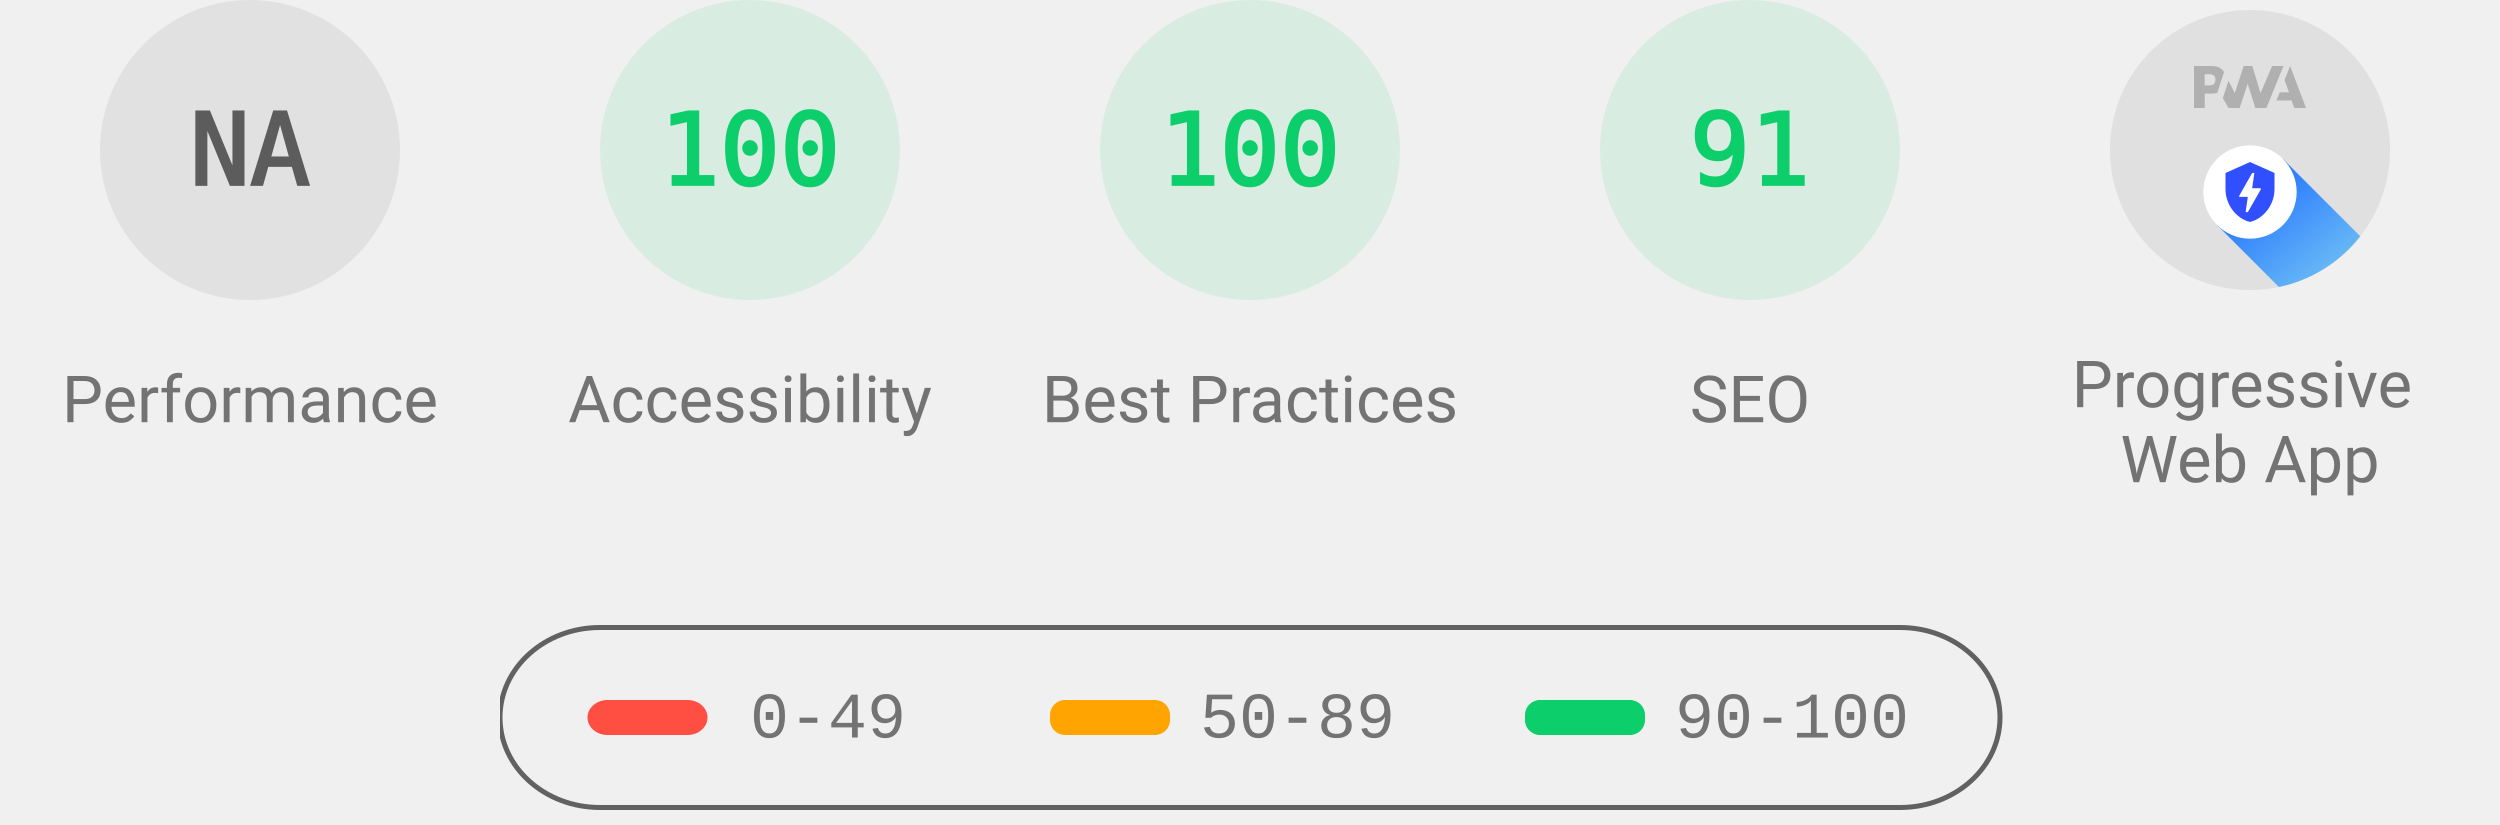
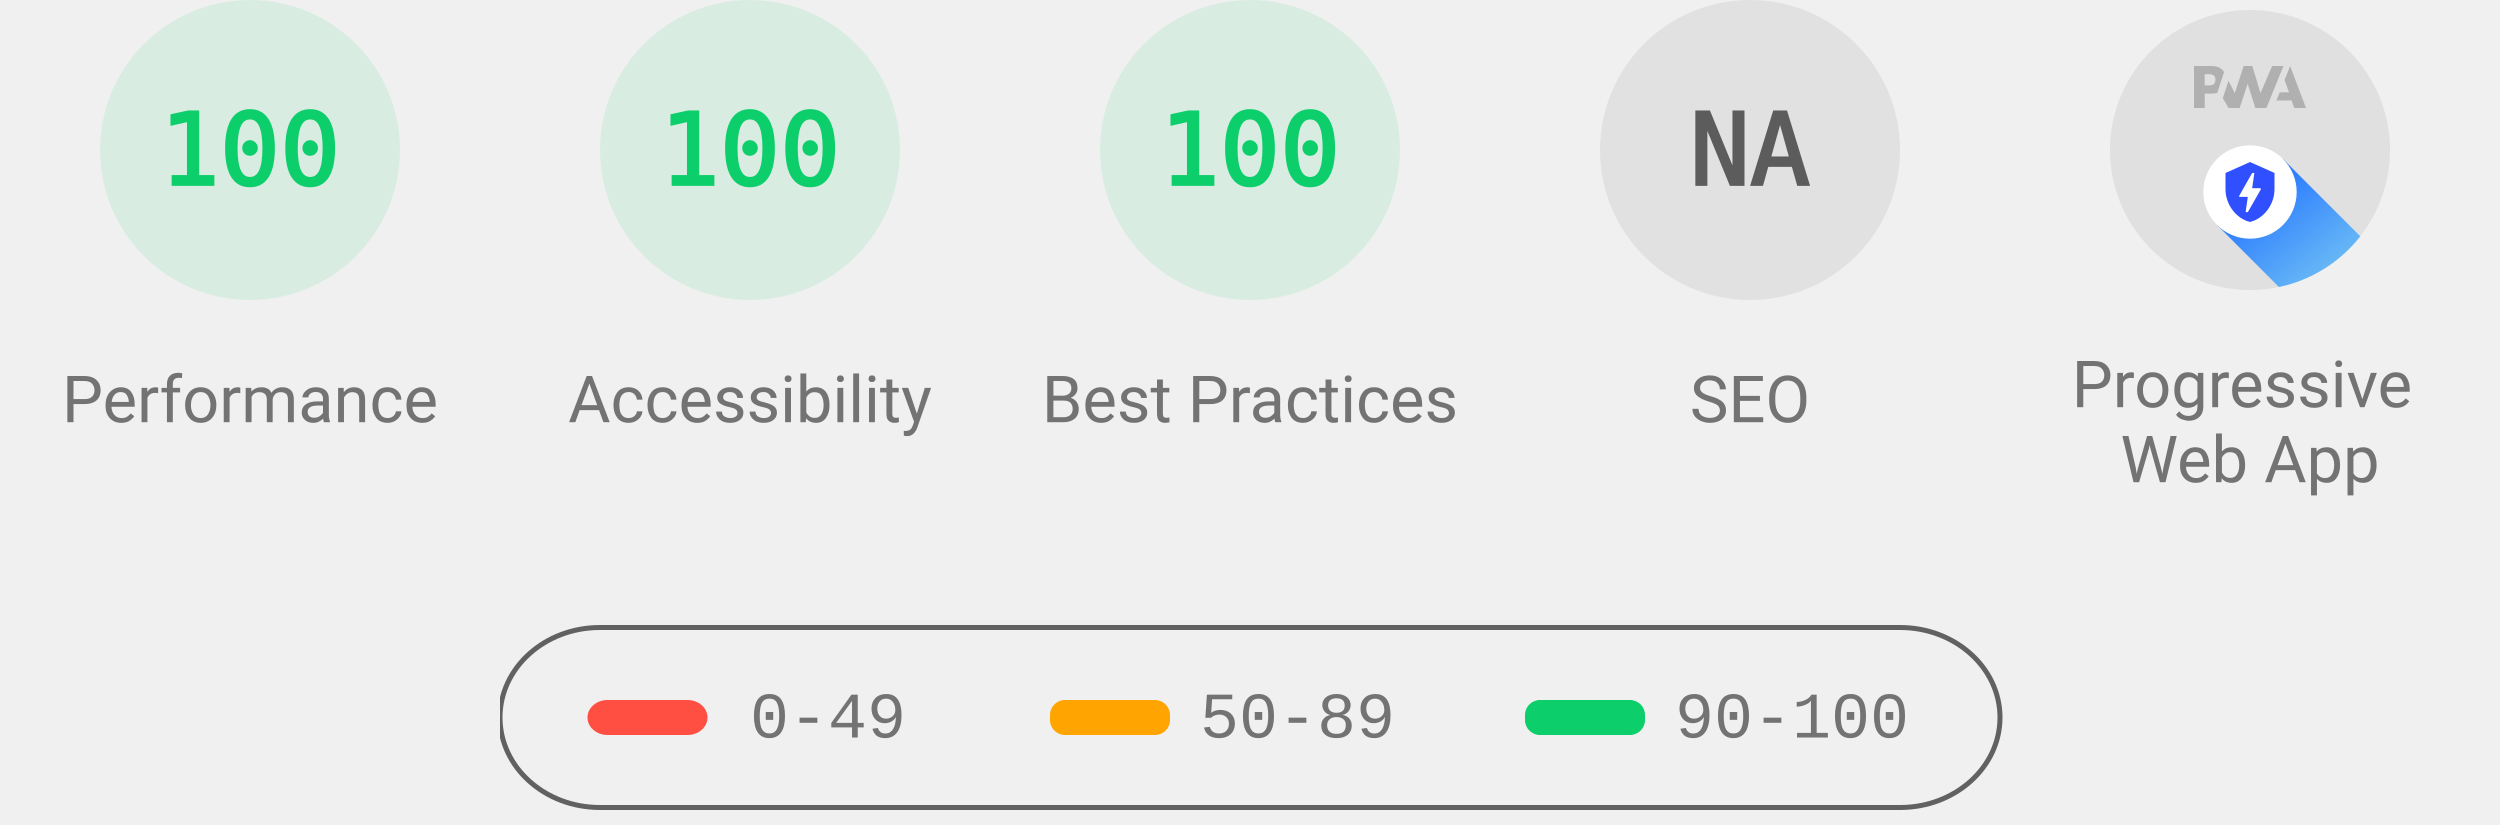
<svg xmlns="http://www.w3.org/2000/svg" class="theme--agnostic" fill="none" width="1000" height="330">
  <style>
			.gauge-base {
				opacity: 0.1
			}

			.gauge-arc {
				fill: none;
				animation-delay: 250ms;
				stroke-linecap: round;
				transform: rotate(-90deg);
				transform-origin: 100px 60px;
				animation: load-gauge 1s ease forwards
			}

			.guage-text {
				font-size: 40px;
				font-family: monospace;
				text-align: center
			}

			.guage-red {
				color: #ff4e42;
				fill: #ff4e42;
				stroke: #ff4e42
			}
			.guage-orange {
				color: #ffa400;
				fill: #ffa400;
				stroke: #ffa400
			}
			.guage-green {
				color: #0cce6b;
				fill: #0cce6b;
				stroke: #0cce6b
			}
			.theme--agnostic .guage-undefined {
				color: #5c5c5c;
				fill: #5c5c5c;
				stroke: #5c5c5c
			}
			.theme--light .guage-undefined {
				color: #1e1e1e;
				fill: #1e1e1e;
				stroke: #1e1e1e
			}
			.theme--dark .guage-undefined {
				color: #f5f5f5;
				fill: #f5f5f5;
				stroke: #f5f5f5
			}

			.guage-title {
				stroke: none;
				font-size: 26px;
				line-height: 26px;
				font-family: Roboto, Halvetica, Arial, sans-serif
			}
			.metric.guage-title {
				font-family: 'Courier New', Courier, monospace
			}
			.theme--agnostic .guage-title {
				color: #737373;
				fill: #737373
			}
			.theme--light .guage-title {
				color: #212121;
				fill: #212121
			}
			.theme--dark .guage-title {
				color: #f5f5f5;
				fill: #f5f5f5
			}

			@keyframes load-gauge {
				from {
					stroke-dasharray: 0 352.858
				}
			}
			.lh-gauge--pwa__disc {
				fill: #e0e0e0
			}
			.lh-gauge--pwa__logo {
				position: relative;
				fill: #b0b0b0
			}
			.lh-gauge--pwa__invisible {
				display: none
			}
			.lh-gauge--pwa__visible {
				display: inline
			}
			.guage-invisible {
				display: none
			}
			.lh-gauge--pwa__logo--primary-color {
				fill: #304ffe
			}
			.theme--agnostic .lh-gauge--pwa__logo--secondary-color {
				fill: #787878
			}
			.theme--light .lh-gauge--pwa__logo--secondary-color {
				fill: #3d3d3d
			}
			.theme--dark .lh-gauge--pwa__logo--secondary-color {
				fill: #d8b6b6
			}
			.theme--light #svg_2 {
				stroke: #00000022
			}
			.theme--agnostic #svg_2 {
				stroke: #616161
			}
			.theme--light #svg_2 {
				stroke: #00000022
			}
			.theme--dark #svg_2 {
				stroke: #f5f5f566
			}
		</style>
-   <svg class="guage-div guage-perf guage-undefined" viewBox="0 0 200 200" width="200" height="200" x="0" y="0">
-     <circle class="gauge-base" r="56" cx="100" cy="60" stroke-width="8" />
-     <circle class="gauge-arc guage-arc-1" r="56" cx="100" cy="60" stroke-width="8" style="stroke-dasharray: 351.858, 351.858;" />
-     <text class="guage-text" x="100px" y="60px" alignment-baseline="central" dominant-baseline="central" text-anchor="middle">NA</text>
+   <svg class="guage-div guage-perf guage-green" viewBox="0 0 200 200" width="200" height="200" x="0" y="0">
+     <circle class="gauge-base" r="56" cx="100" cy="60" stroke-width="8" />
+     <circle class="gauge-arc guage-arc-1" r="56" cx="100" cy="60" stroke-width="8" style="stroke-dasharray: 351.858, 351.858;" />
+     <text class="guage-text" x="100px" y="60px" alignment-baseline="central" dominant-baseline="central" text-anchor="middle">100</text>
    <text class="guage-title" x="100px" y="160px" alignment-baseline="central" dominant-baseline="central" text-anchor="middle">Performance</text>
  </svg>,<svg class="guage-div guage-perf guage-green" viewBox="0 0 200 200" width="200" height="200" x="200" y="0">
    <circle class="gauge-base" r="56" cx="100" cy="60" stroke-width="8" />
    <circle class="gauge-arc guage-arc-1" r="56" cx="100" cy="60" stroke-width="8" style="stroke-dasharray: 351.858, 351.858;" />
    <text class="guage-text" x="100px" y="60px" alignment-baseline="central" dominant-baseline="central" text-anchor="middle">100</text>
    <text class="guage-title" x="100px" y="160px" alignment-baseline="central" dominant-baseline="central" text-anchor="middle">Accessibility</text>
  </svg>,<svg class="guage-div guage-perf guage-green" viewBox="0 0 200 200" width="200" height="200" x="400" y="0">
    <circle class="gauge-base" r="56" cx="100" cy="60" stroke-width="8" />
    <circle class="gauge-arc guage-arc-1" r="56" cx="100" cy="60" stroke-width="8" style="stroke-dasharray: 351.858, 351.858;" />
    <text class="guage-text" x="100px" y="60px" alignment-baseline="central" dominant-baseline="central" text-anchor="middle">100</text>
    <text class="guage-title" x="100px" y="160px" alignment-baseline="central" dominant-baseline="central" text-anchor="middle">Best Practices</text>
-   </svg>,<svg class="guage-div guage-perf guage-green" viewBox="0 0 200 200" width="200" height="200" x="600" y="0">
-     <circle class="gauge-base" r="56" cx="100" cy="60" stroke-width="8" />
-     <circle class="gauge-arc guage-arc-1" r="56" cx="100" cy="60" stroke-width="8" style="stroke-dasharray: 320.191, 351.858;" />
-     <text class="guage-text" x="100px" y="60px" alignment-baseline="central" dominant-baseline="central" text-anchor="middle">91</text>
+   </svg>,<svg class="guage-div guage-perf guage-undefined" viewBox="0 0 200 200" width="200" height="200" x="600" y="0">
+     <circle class="gauge-base" r="56" cx="100" cy="60" stroke-width="8" />
+     <circle class="gauge-arc guage-arc-1" r="56" cx="100" cy="60" stroke-width="8" style="stroke-dasharray: 351.858, 351.858;" />
+     <text class="guage-text" x="100px" y="60px" alignment-baseline="central" dominant-baseline="central" text-anchor="middle">NA</text>
    <text class="guage-title" x="100px" y="160px" alignment-baseline="central" dominant-baseline="central" text-anchor="middle">SEO</text>
  </svg>,<svg class="guage-div guage-pwa" viewBox="0 0 200 200" width="200" height="200" x="800" y="0">
    <svg viewBox="0 0 60 60" width="112" height="112" x="44" y="4">
      <defs>
        <linearGradient id="lh-gauge--pwa__check-circle__gradient-0" x1="50%" y1="0%" x2="50%" y2="100%">
          <stop stop-color="#00C852" offset="0%" />
          <stop stop-color="#009688" offset="100%" />
        </linearGradient>
        <linearGradient id="lh-gauge--pwa__installable__shadow-gradient-0" x1="76.056%" x2="24.111%" y1="82.995%" y2="24.735%">
          <stop stop-color="#A5D6A7" offset="0%" />
          <stop stop-color="#80CBC4" offset="100%" />
        </linearGradient>
        <linearGradient id="lh-gauge--pwa__fast-reliable__shadow-gradient-0" x1="76.056%" y1="82.995%" x2="25.678%" y2="26.493%">
          <stop stop-color="#64B5F6" offset="0%" />
          <stop stop-color="#2979FF" offset="100%" />
        </linearGradient>
        <g id="lh-gauge--pwa__fast-reliable-badge-0">
          <circle fill="#FFFFFF" cx="10" cy="10" r="10" />
          <path fill="#304FFE" d="M10 3.58l5.25 2.34v3.5c0 3.23-2.24 6.26-5.25 7-3.01-.74-5.25-3.77-5.25-7v-3.5L10 3.58zm-.47 10.74l2.76-4.83.03-.07c.04-.08 0-.24-.22-.24h-1.64l.47-3.26h-.47l-2.7 4.77c-.02.01.05-.1-.04.05-.09.16-.1.31.18.31h1.63l-.47 3.27h.47z" />
        </g>
        <g id="lh-gauge--pwa__installable-badge-0">
          <circle fill="#FFFFFF" cx="10" cy="10" r="10" />
          <path fill="#009688" d="M10 4.167A5.835 5.835 0 0 0 4.167 10 5.835 5.835 0 0 0 10 15.833 5.835 5.835 0 0 0 15.833 10 5.835 5.835 0 0 0 10 4.167zm2.917 6.416h-2.334v2.334H9.417v-2.334H7.083V9.417h2.334V7.083h1.166v2.334h2.334v1.166z" />
        </g>
      </defs>
      <g stroke="none" fill-rule="nonzero">
        <circle class="lh-gauge--pwa__disc" cx="30" cy="30" r="30" />
        <g class="lh-gauge--pwa__logo">
          <path d="M35.66 19.39l.7-1.75h2L37.4 15 38.6 12l3.4 9h-2.51l-.58-1.61z" />
          <path d="M33.52 21l3.65-9h-2.42l-2.5 5.82L30.5 12h-1.86l-1.9 5.82-1.35-2.65-1.21 3.72L25.4 21h2.38l1.72-5.2 1.64 5.2z" />
          <path fill-rule="nonzero" d="M20.3 17.91h1.48c.45 0 .85-.05 1.2-.15l.39-1.18 1.07-3.3a2.64 2.64 0 0 0-.28-.37c-.55-.6-1.36-.91-2.42-.91H18v9h2.3V17.9zm1.96-3.84c.22.22.33.5.33.87 0 .36-.1.65-.29.87-.2.23-.59.35-1.15.35h-.86v-2.41h.87c.52 0 .89.1 1.1.32z" />
        </g>
        <rect class="lh-gauge--pwa__component lh-gauge--pwa__na-line lh-gauge--pwa__invisible" fill="#FFFFFF" x="20" y="32" width="20" height="4" rx="2" />
        <g class="lh-gauge--pwa__component lh-gauge--pwa__fast-reliable-badge lh-gauge--pwa__visible" transform="translate(20, 29)">
          <path fill="url(#lh-gauge--pwa__fast-reliable__shadow-gradient-0)" d="M33.63 19.49A30 30 0 0 1 16.2 30.36L3 17.14 17.14 3l16.49 16.49z" />
          <use href="#lh-gauge--pwa__fast-reliable-badge-0" />
        </g>
        <g class="lh-gauge--pwa__component lh-gauge--pwa__installable-badge lh-gauge--pwa__invisible" transform="translate(20, 29)">
          <path fill="url(#lh-gauge--pwa__installable__shadow-gradient-0)" d="M33.629 19.487c-4.272 5.453-10.391 9.39-17.415 10.869L3 17.142 17.142 3 33.63 19.487z" />
          <use href="#lh-gauge--pwa__installable-badge-0" />
        </g>
        <g class="lh-gauge--pwa__component lh-gauge--pwa__fast-reliable-installable-badges lh-gauge--pwa__invisible">
          <g transform="translate(8, 29)">
            <path fill="url(#lh-gauge--pwa__fast-reliable__shadow-gradient-0)" d="M16.321 30.463L3 17.143 17.142 3l22.365 22.365A29.864 29.864 0 0 1 22 31c-1.942 0-3.84-.184-5.679-.537z" />
            <use href="#lh-gauge--pwa__fast-reliable-badge-0" />
          </g>
          <g transform="translate(32, 29)">
            <path fill="url(#lh-gauge--pwa__installable__shadow-gradient-0)" d="M25.982 11.84a30.107 30.107 0 0 1-13.08 15.203L3 17.143 17.142 3l8.84 8.84z" />
            <use href="#lh-gauge--pwa__installable-badge-0" />
          </g>
        </g>
        <g class="lh-gauge--pwa__component lh-gauge--pwa__check-circle lh-gauge--pwa__invisible" transform="translate(18, 28)">
          <circle fill="#FFFFFF" cx="12" cy="12" r="12" />
          <path fill="url(#lh-gauge--pwa__check-circle__gradient-0)" d="M12 2a10 10 0 1 0 0 20 10 10 0 0 0 0-20zm-2 15l-5-5 1.41-1.41L10 14.17l7.59-7.59L19 8l-9 9z" />
        </g>
      </g>
    </svg>
    <text class="guage-title" y="160px" alignment-baseline="central" dominant-baseline="central" text-anchor="middle">
      <tspan x="100px" dy="-6px">Progressive</tspan>
      <tspan x="100px" dy="30px">Web App</tspan>
    </text>
  </svg>
  <svg width="604" height="76" x="200" y="250">
    <g>
      <rect fill="none" id="canvas_background" height="80" width="604" y="-1" x="-1" />
      <g display="none" overflow="visible" y="0" x="0" height="100%" width="100%" id="canvasGrid">
        <rect fill="url(#gridpattern)" stroke-width="0" y="0" x="0" height="100%" width="100%" />
      </g>
    </g>
    <g>
      <rect fill-opacity="0" stroke-width="2" rx="40" id="svg_2" height="72" width="600" y="1" x="0" fill="#000000" />
      <rect stroke="#000" rx="8" id="svg_3" height="14" width="48" y="30" x="35" stroke-opacity="null" stroke-width="0" fill="#ff4e42" />
      <rect stroke="#000" rx="6" id="svg_4" height="14" width="48" y="30" x="220" stroke-opacity="null" stroke-width="0" fill="#ffa400" />
      <rect stroke="#000" rx="6" id="svg_5" height="14" width="48" y="30" x="410" stroke-opacity="null" stroke-width="0" fill="#0cce6b" />
      <text class="metric guage-title" xml:space="preserve" text-anchor="start" font-size="26" id="svg_6" y="45" x="100" stroke-opacity="null" stroke-width="0" stroke="#000">0-49</text>
      <text class="metric guage-title" xml:space="preserve" text-anchor="start" font-size="26" id="svg_7" y="45" x="280" stroke-opacity="null" stroke-width="0" stroke="#000">50-89</text>
      <text class="metric guage-title" xml:space="preserve" text-anchor="start" font-size="26" id="svg_8" y="45" x="470" stroke-opacity="null" stroke-width="0" stroke="#000">90-100</text>
    </g>
  </svg>
</svg>
